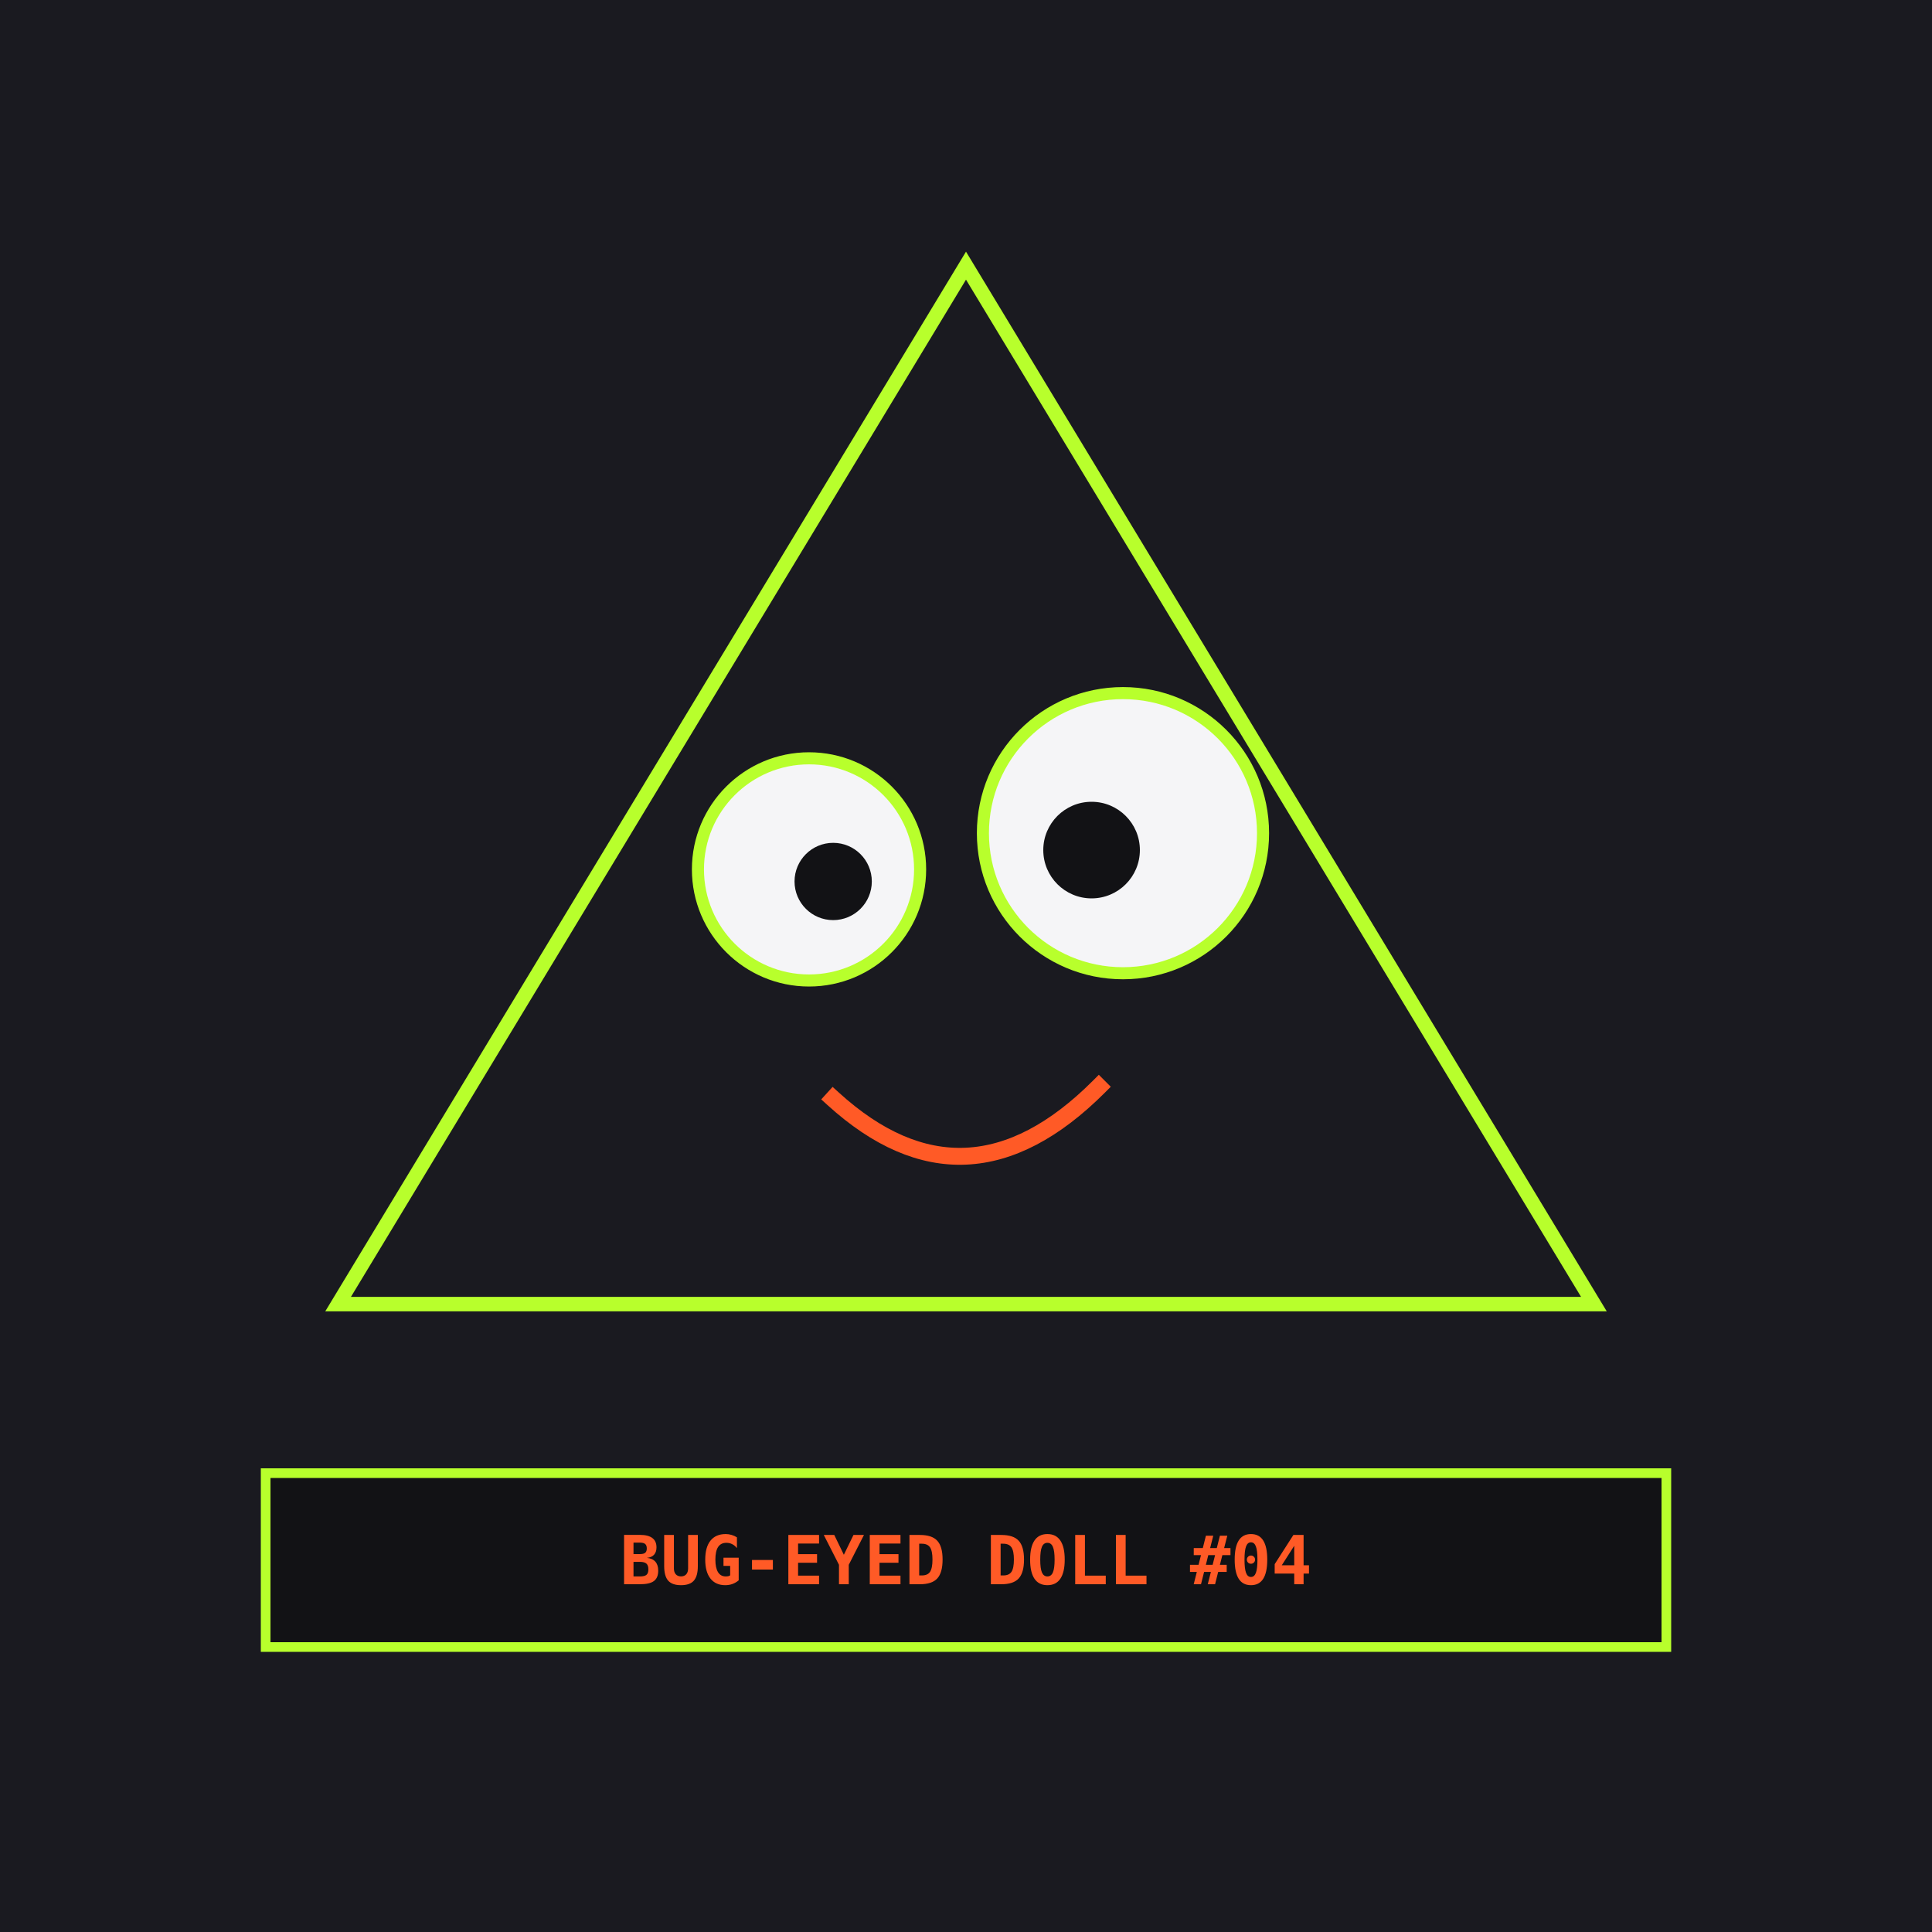
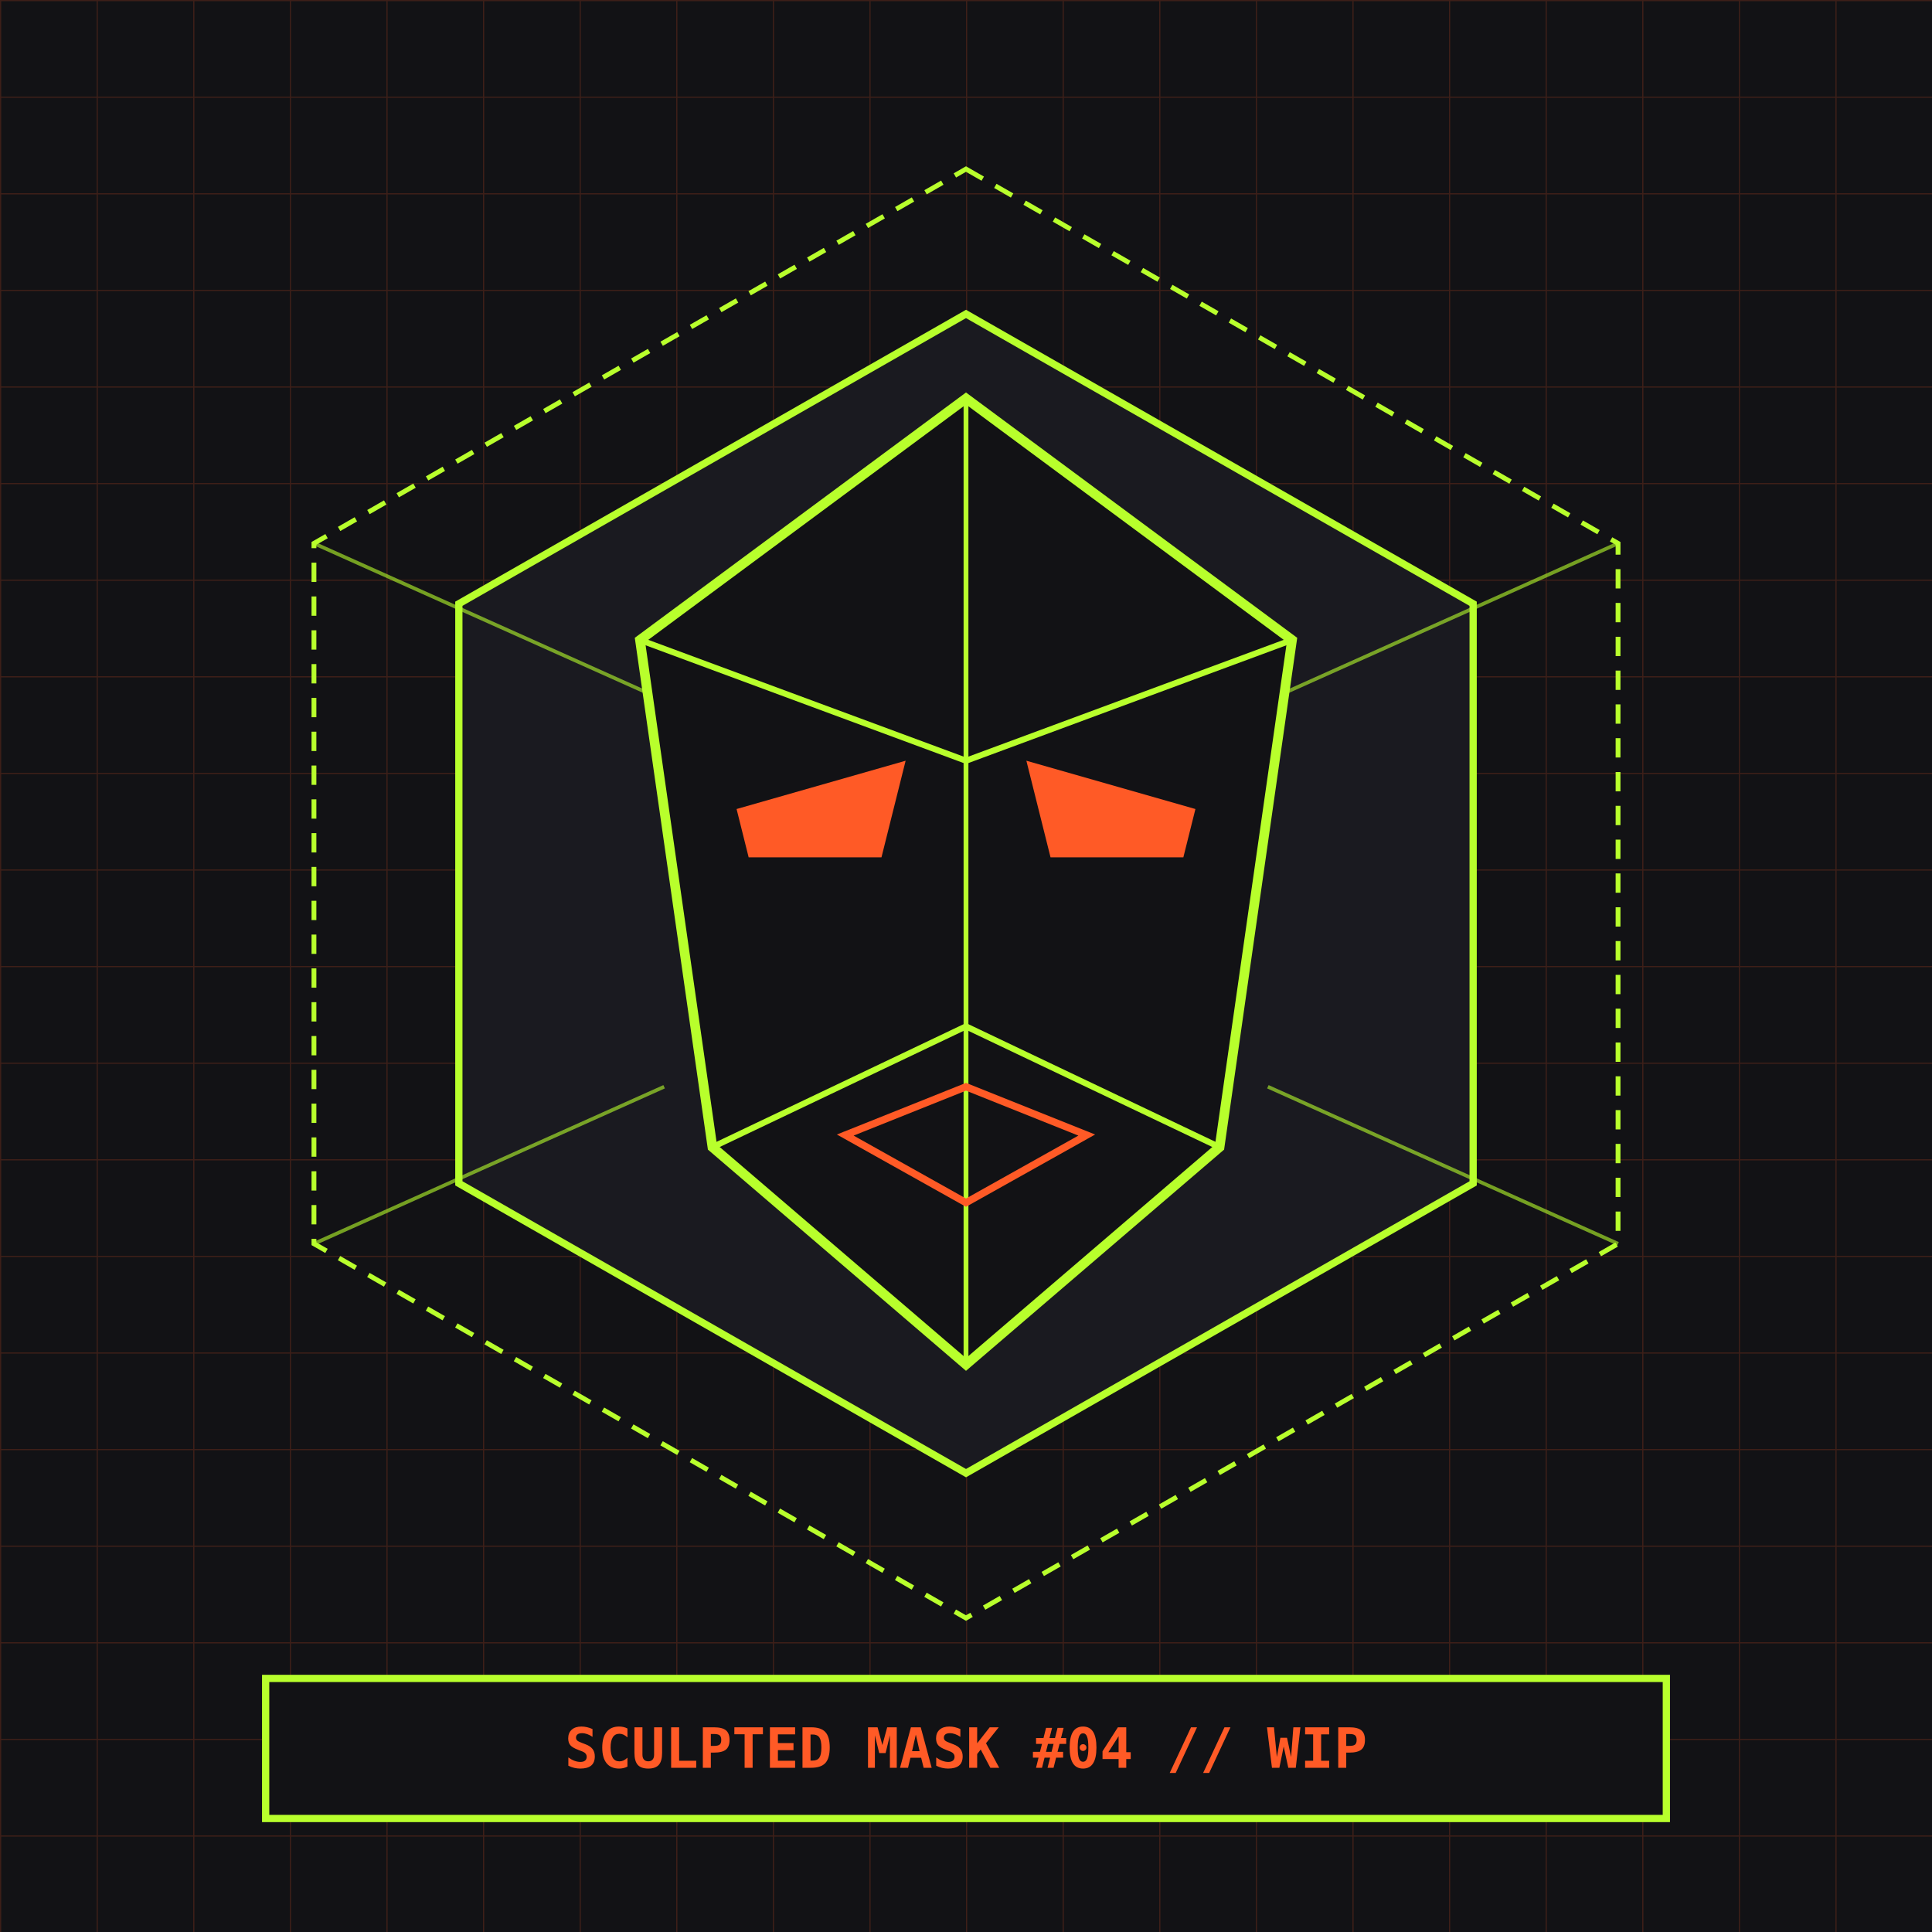
<svg xmlns="http://www.w3.org/2000/svg" width="800" height="800" viewBox="0 0 800 800">
-   <rect width="800" height="800" fill="#1a1a20" />
-   <polygon points="400,110 660,540 140,540" fill="none" stroke="#b8ff2c" stroke-width="6" />
-   <circle cx="335" cy="360" r="46" fill="#f5f5f7" stroke="#b8ff2c" stroke-width="5" />
-   <circle cx="345" cy="365" r="16" fill="#121215" />
-   <circle cx="465" cy="345" r="58" fill="#f5f5f7" stroke="#b8ff2c" stroke-width="5" />
-   <circle cx="452" cy="352" r="20" fill="#121215" />
-   <path d="M 345 455 Q 400 505 455 450" fill="none" stroke="#ff5a26" stroke-width="7" stroke-linecap="square" />
-   <rect x="110" y="610" width="580" height="72" fill="#121215" stroke="#b8ff2c" stroke-width="4" />
-   <text x="400" y="656" font-family="monospace" font-size="28" font-weight="bold" fill="#ff5a26" text-anchor="middle">BUG-EYED DOLL #04</text>
+   <defs>
+     <pattern id="bp" width="40" height="40" patternUnits="userSpaceOnUse">
+       <path d="M 40 0 L 0 0 0 40" fill="none" stroke="#ff5a26" stroke-width="1" opacity="0.18" />
+     </pattern>
+   </defs>
+   <rect width="800" height="800" fill="#121215" />
+   <rect width="800" height="800" fill="url(#bp)" />
+   <polygon points="400,70 670,225 670,515 400,670 130,515 130,225" fill="none" stroke="#b8ff2c" stroke-width="2" stroke-dasharray="8 6" />
+   <polygon points="400,130 610,250 610,490 400,610 190,490 190,250" fill="#1a1a20" stroke="#b8ff2c" stroke-width="3" />
+   <line x1="130" y1="225" x2="275" y2="290" stroke="#b8ff2c" stroke-width="1.5" opacity="0.6" />
+   <line x1="670" y1="225" x2="525" y2="290" stroke="#b8ff2c" stroke-width="1.5" opacity="0.6" />
+   <line x1="130" y1="515" x2="275" y2="450" stroke="#b8ff2c" stroke-width="1.5" opacity="0.6" />
+   <line x1="670" y1="515" x2="525" y2="450" stroke="#b8ff2c" stroke-width="1.5" opacity="0.6" />
+   <polygon points="400,165 535,265 505,475 400,565 295,475 265,265" fill="#121215" stroke="#b8ff2c" stroke-width="4" />
+   <polyline points="265,265 400,315 535,265" fill="none" stroke="#b8ff2c" stroke-width="2.5" />
+   <polyline points="295,475 400,425 505,475" fill="none" stroke="#b8ff2c" stroke-width="2.5" />
+   <line x1="400" y1="165" x2="400" y2="565" stroke="#b8ff2c" stroke-width="2" />
+   <polygon points="305,335 375,315 365,355 310,355" fill="#ff5a26" />
+   <polygon points="495,335 425,315 435,355 490,355" fill="#ff5a26" />
+   <polygon points="350,470 400,450 450,470 400,498" fill="none" stroke="#ff5a26" stroke-width="3" />
+   <rect x="110" y="695" width="580" height="58" fill="#121215" stroke="#b8ff2c" stroke-width="3" />
+   <text x="400" y="732" font-family="monospace" font-size="23" font-weight="bold" fill="#ff5a26" text-anchor="middle">SCULPTED MASK #04 // WIP</text>
</svg>
